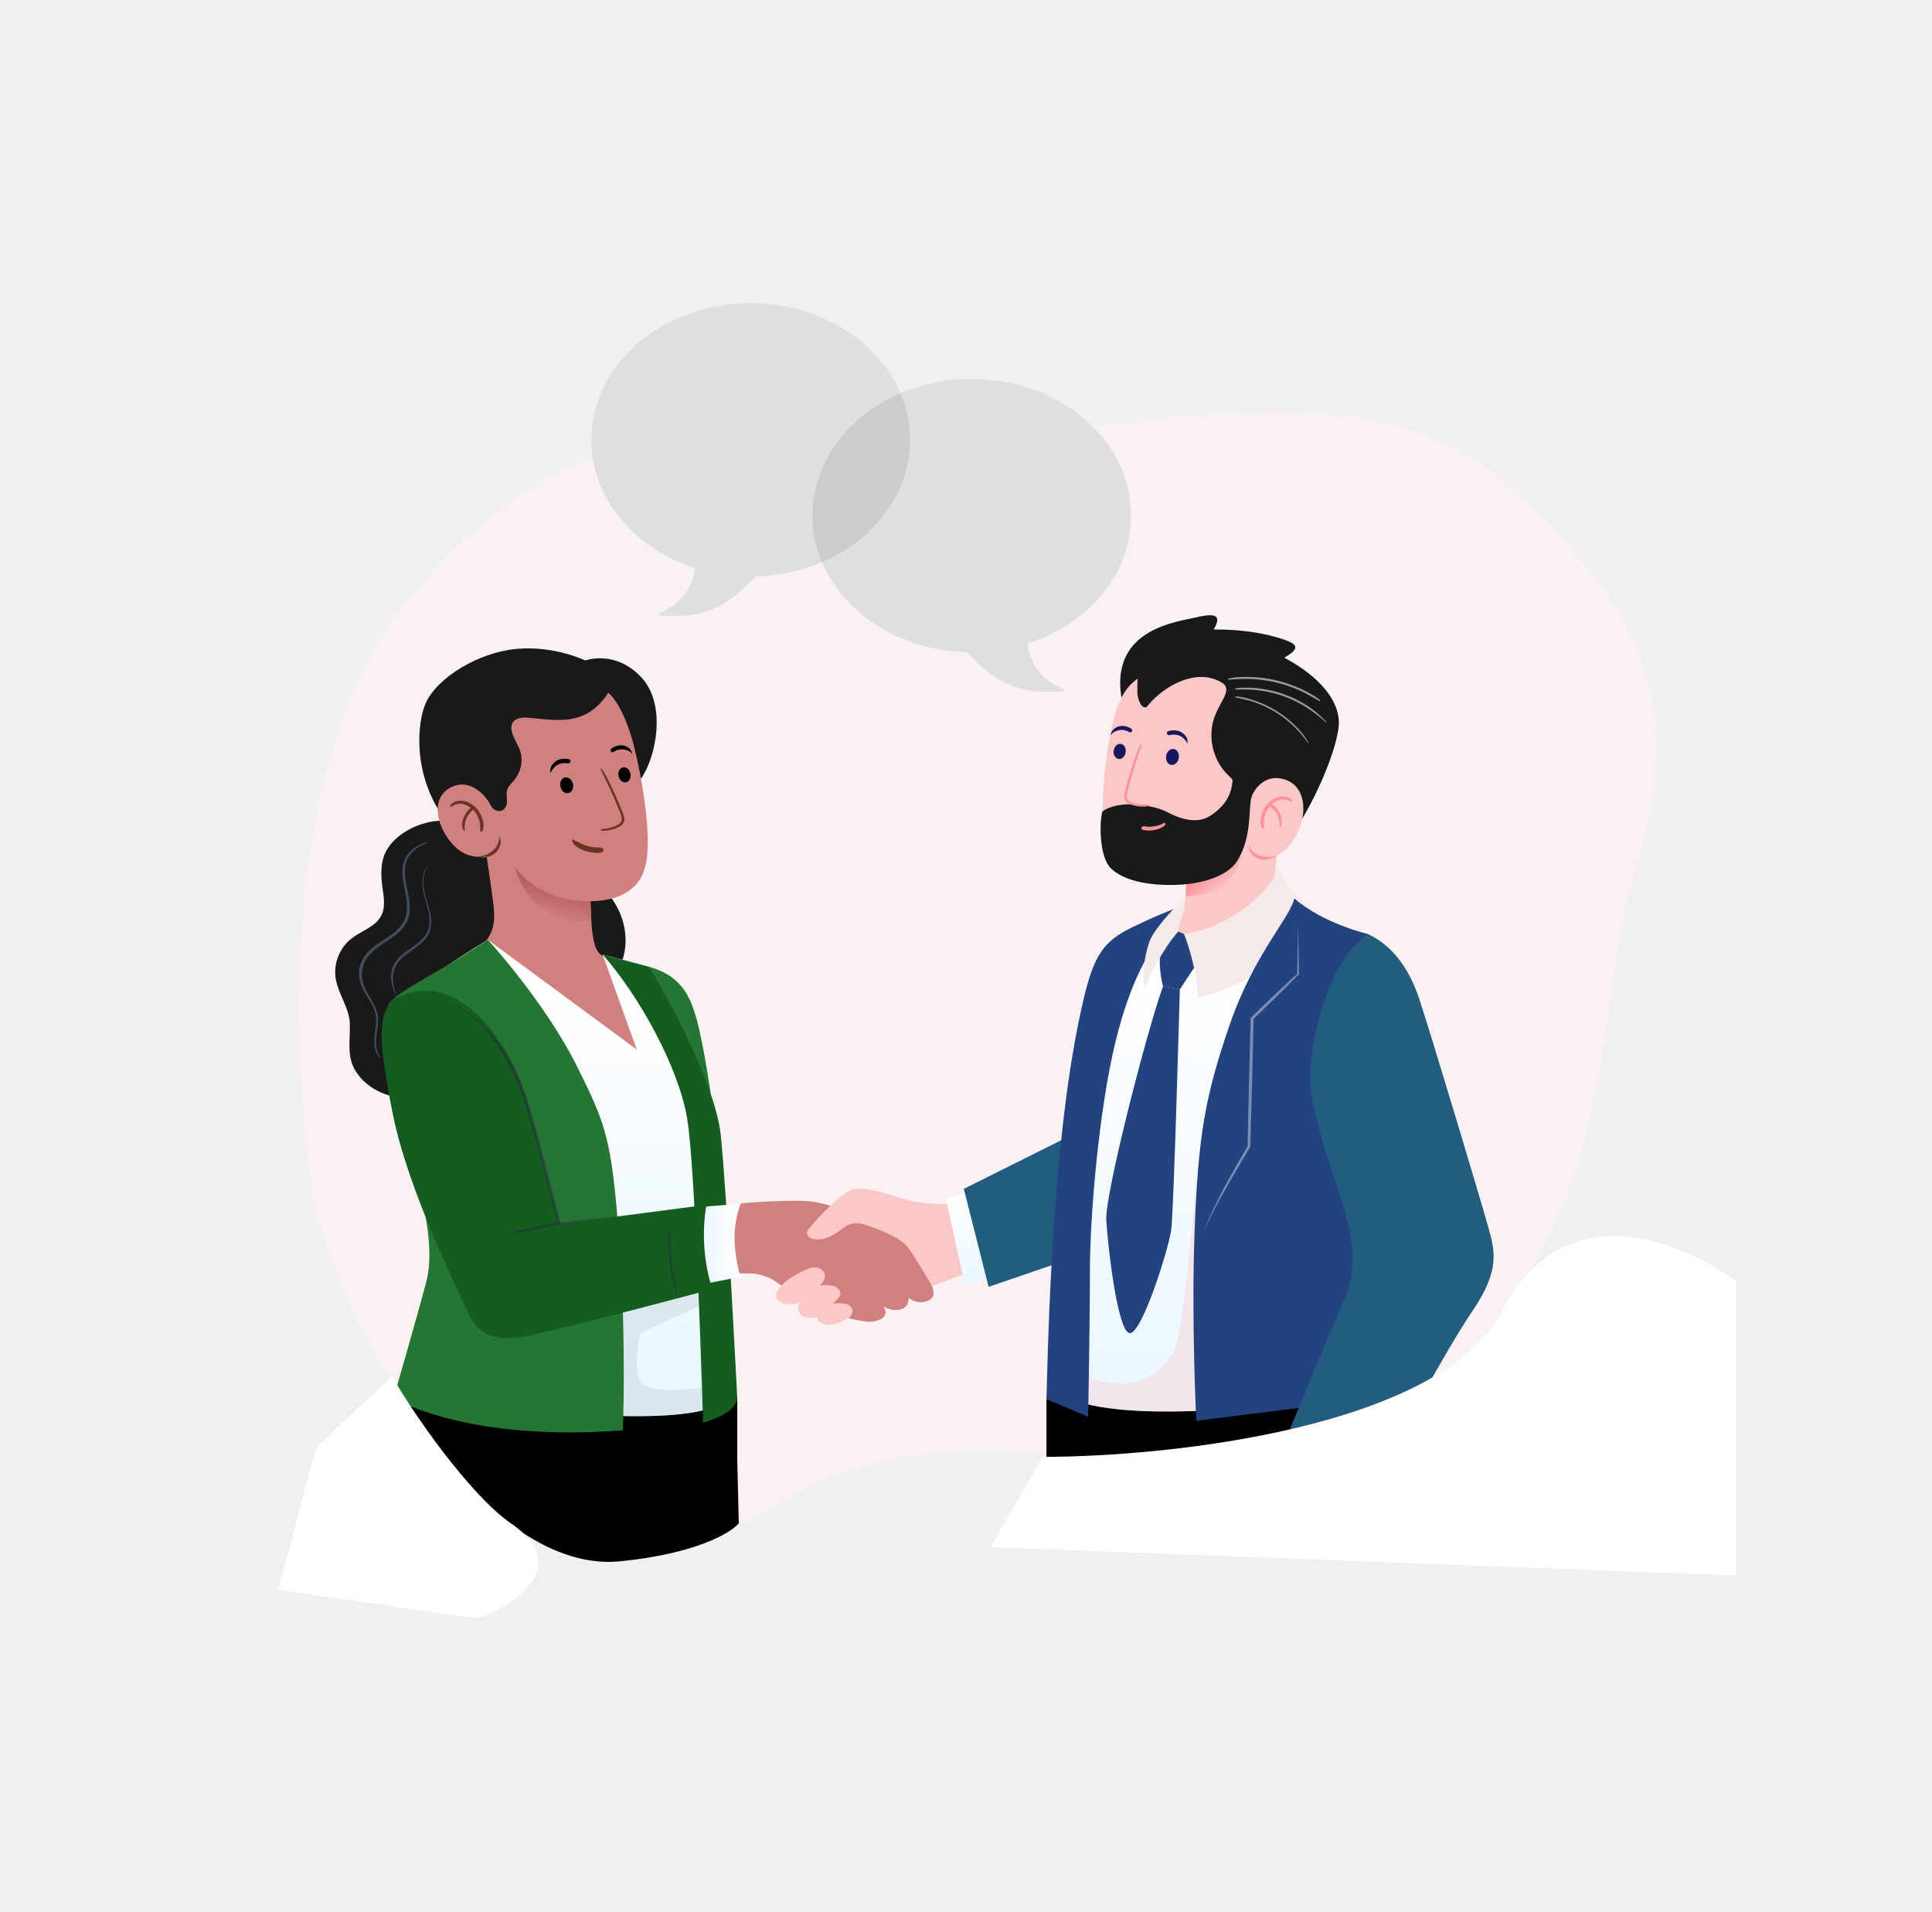
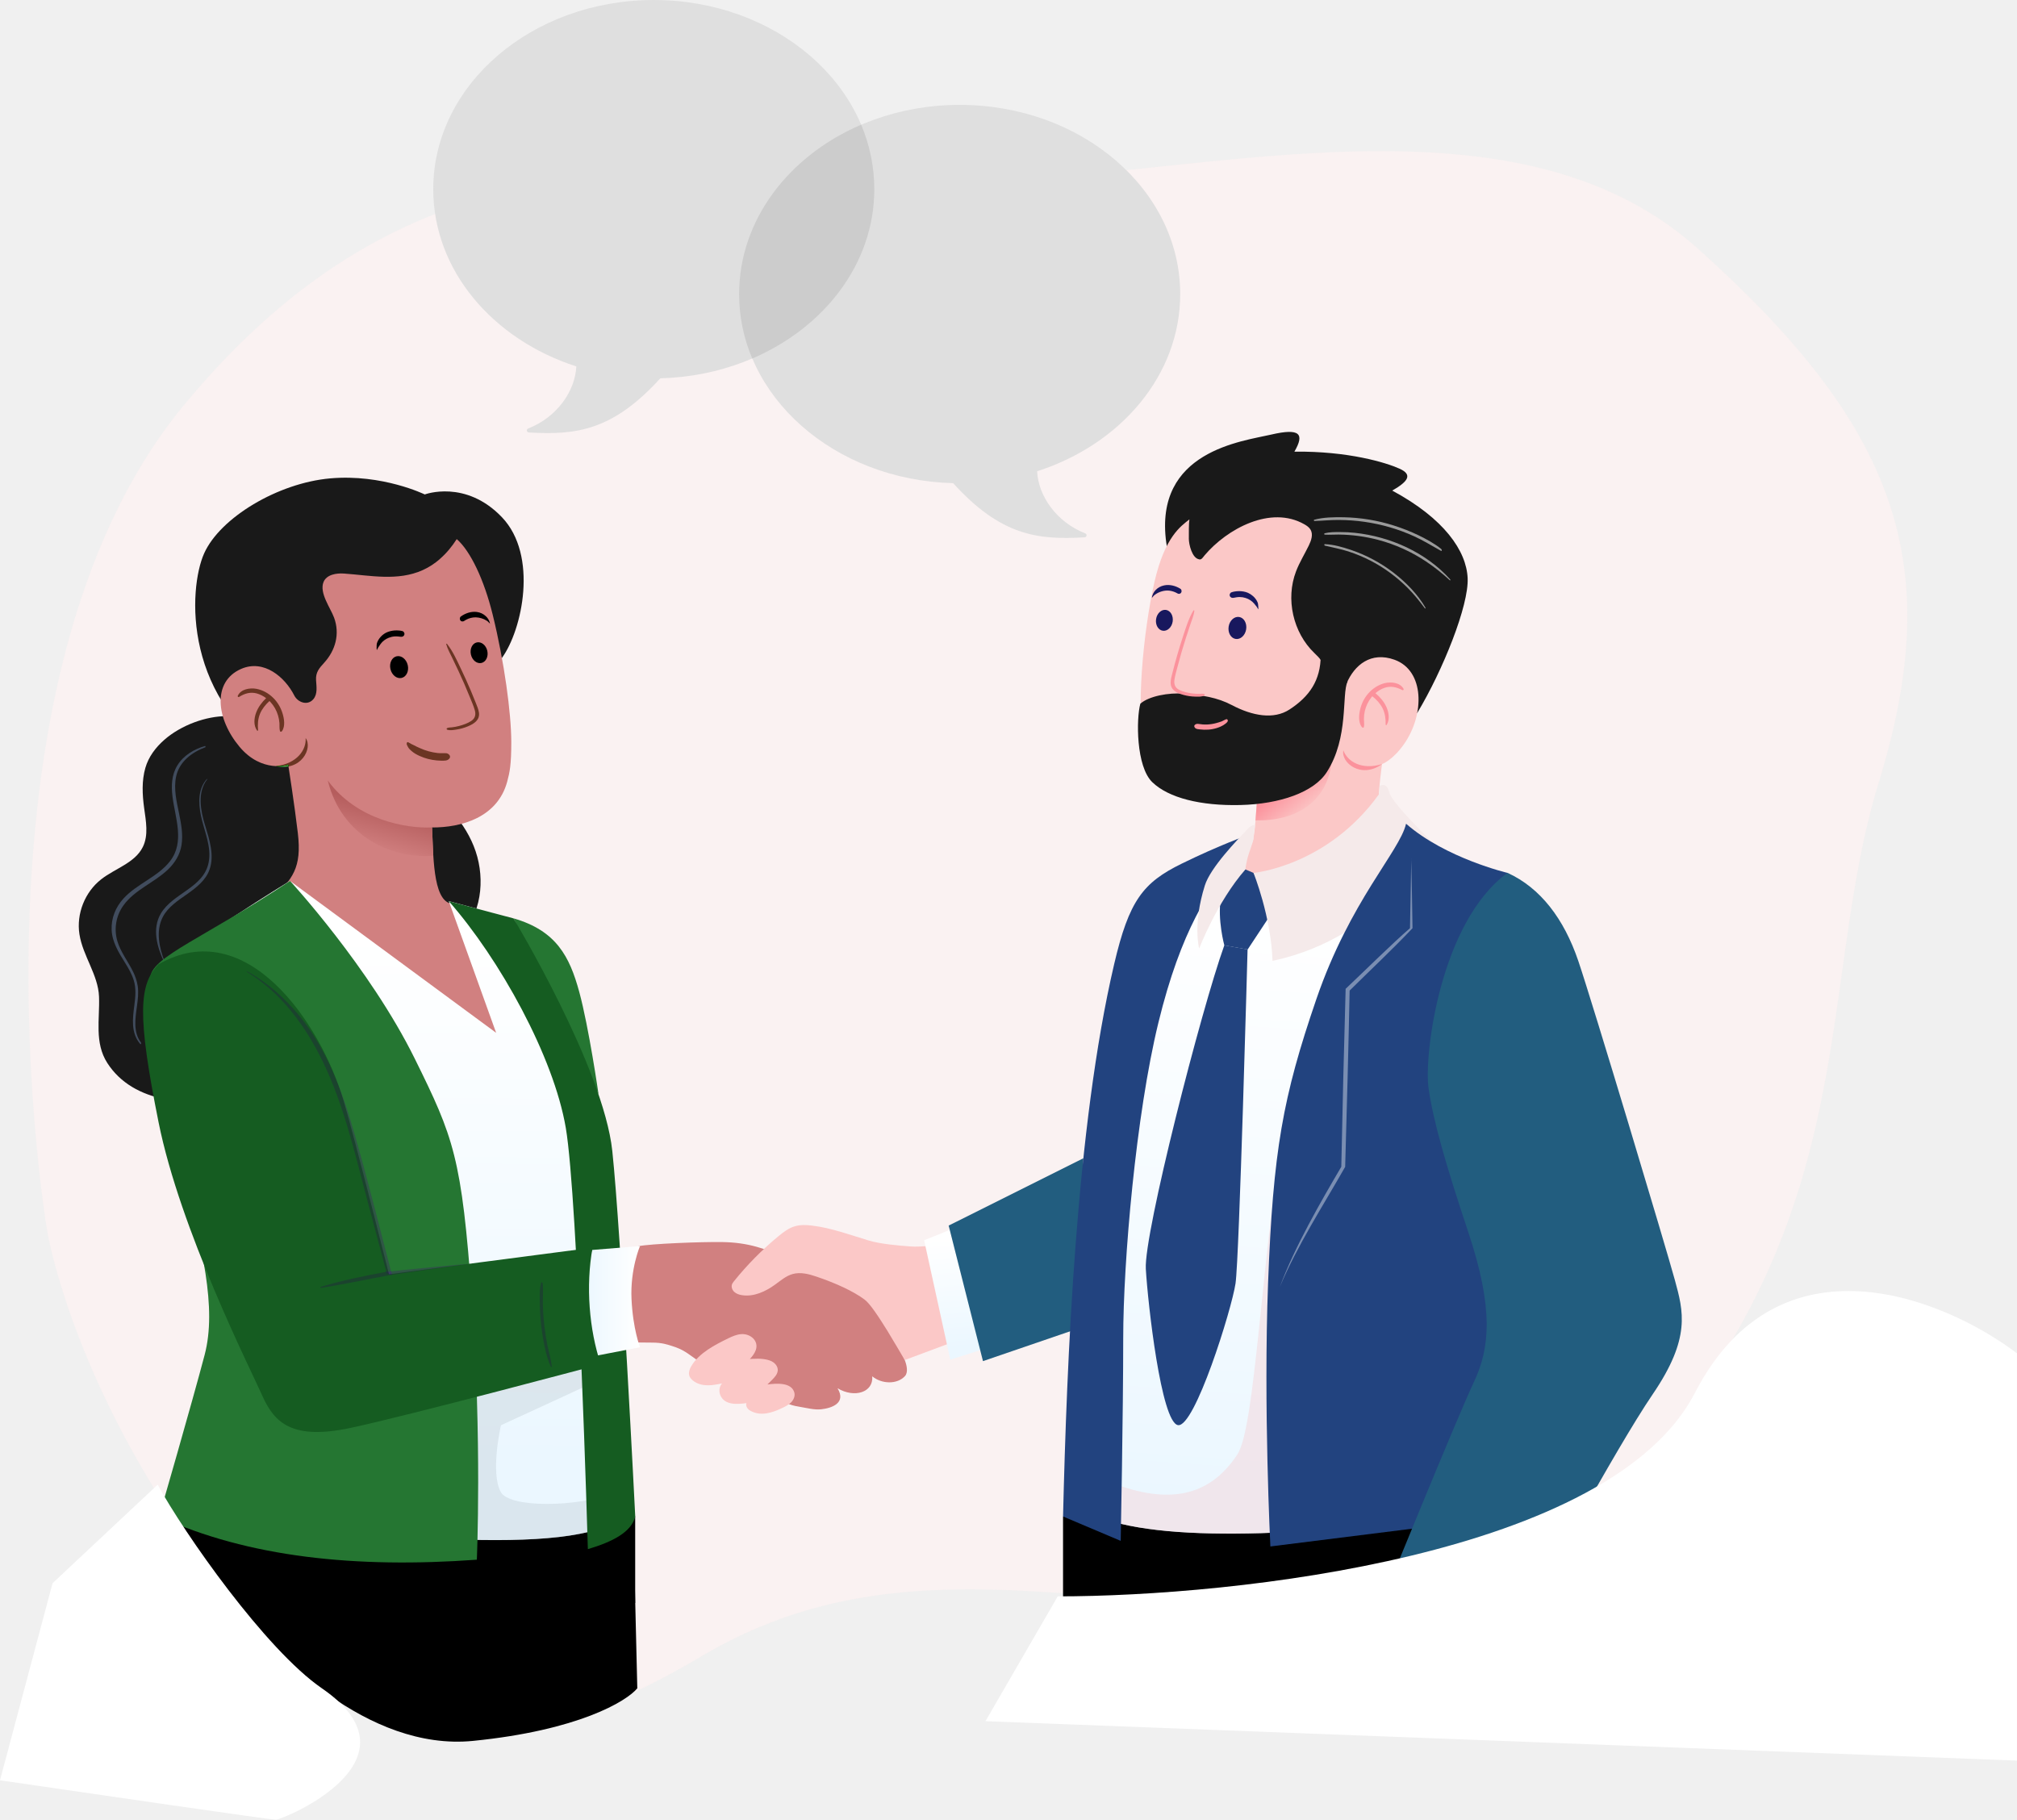
- <svg xmlns="http://www.w3.org/2000/svg" width="189" height="187" fill="none" viewBox="0 0 189 187">
+ <svg xmlns="http://www.w3.org/2000/svg" fill="none" viewBox="27.22 29.65 142.59 128.65">
  <path fill="#fef2f2" d="M30.552 116.657S23.967 77.99 40.2 58.32s33.374-16.614 50.872-15.778c17.499.835 42.066-7.953 56.155 4.664s17.579 22.263 12.823 37.714c-4.757 15.452-.464 32.666-20.436 52.018-22.569 14.231-42.58-2.157-62.701 9.754-20.121 11.912-28.127 3.63-36.444-8.23s-9.918-21.805-9.918-21.805" opacity=".7" />
  <g clip-path="url(#a)">
    <path fill="#000" d="M133.923 136.865h-31.552v6.112h31.552z" />
    <path fill="#191919" d="M127.411 80.055c1.822-3.03 3.65-7.6 3.563-9.526-.086-1.93-1.654-4.215-5.331-6.195 1.111-.638 1.468-1.12.517-1.548-.951-.431-3.63-1.248-7.433-1.205.734-1.266.39-1.678-1.642-1.206-2.032.475-8.311 1.156-7.416 7.65.634 4.59 7.073 11.279 11.61 12.186s6.132-.156 6.132-.156" />
    <path fill="#fbc8c7" d="M112.011 69.197c-.527-.063-.747-1.083-.747-1.448 0-.419-.007-1.093.04-1.379-.584.472-1.732 1.196-2.472 4.431-.788 3.455-1.362 9.36-.648 11.732.905 3.006 5.726 3.547 7.894 3.76-.197 2.102-.027 3.74-1.451 3.8.057 2.178-1.648 5.373 1.454 6.254 3.103.877 10.2-2.478 11.12-6.105-1.544-.548-2.535-.957-2.535-3.451 0-1.435.257-3.12.257-3.12s.75-.265 1.561-1.424c1.468-2.106 1.441-5.191-.684-5.955-1.655-.592-2.826.358-3.39 1.687-.22.518-.887.81-1.327.359-.344-.352-.281-.89-.284-1.339-.007-.545-.274-.81-.657-1.176-1.515-1.451-2.049-3.83-1.298-5.782.244-.635.607-1.22.904-1.83.17-.35.314-.771.124-1.107-.097-.169-.264-.285-.434-.382-2.389-1.371-5.478.32-7.06 2.19-.11.129-.207.315-.374.292z" />
    <path fill="url(#b)" d="M116.081 86.296c1.774-.034 3.212-.416 5.254-2.618-.357 2.627-2.409 4.026-5.355 3.973l.101-1.359z" />
    <path fill="#18185e" d="M115.316 74.143c-.067.428-.4.734-.741.68-.343-.052-.563-.444-.497-.873.067-.428.401-.734.741-.68.344.052.564.444.497.873M110.12 73.598c-.064.405-.377.694-.701.644s-.534-.422-.47-.827c.063-.405.377-.694.7-.644.324.05.534.421.471.827M116.161 72.718c-.034-.054-.057-.114-.097-.167a4 4 0 0 0-.184-.229 1.3 1.3 0 0 0-.603-.395 1.4 1.4 0 0 0-.427-.067c-.151 0-.284.03-.431.057-.11.02-.223-.027-.26-.14-.037-.112.027-.215.133-.255q-.155.104-.05.02l.05-.02a1.058 1.058 0 0 1 .211-.053c.103-.017.21-.027.313-.027.21 0 .434.037.627.12.261.116.494.322.631.57.04.077.077.15.083.237.01.11.03.239.017.349 0 .013-.017.006-.02 0zM108.653 71.884c.03-.183.124-.369.247-.502.167-.18.377-.296.617-.345.394-.083.818.03 1.151.239.09.056.107.196.05.279-.066.093-.183.1-.273.043q-.022-.014-.044-.026-.04-.02-.083-.04a1.4 1.4 0 0 0-.23-.083c-.144-.04-.3-.057-.451-.044-.18.014-.377.073-.54.15-.083.04-.164.093-.237.146-.08.056-.127.136-.193.203-.01.01-.017-.014-.014-.02" />
    <path fill="#fb929c" d="M124.928 83.669c-1.461.455-2.469-.2-2.739-.97-.19.853 1.241 2.052 2.739.97M126.437 78.34c-.247-.44-.884-.5-1.328-.391-.45.113-.854.379-1.158.724-.28.319-.477.707-.574 1.12-.093.385-.146.93.117 1.261.037.047.13.067.147-.01.04-.179 0-.378 0-.56q0-.28.06-.549a2.5 2.5 0 0 1 .474-.993l.06-.066.003.003c.297.233.554.511.724.85.174.352.224.748.214 1.136 0 .027.036.087.063.047.247-.376.167-.894-.01-1.282-.173-.382-.454-.708-.774-.974.19-.162.407-.299.647-.378.437-.15.851-.05 1.248.16.07.036.13-.034.09-.1z" />
    <path fill="#191919" d="M120.588 76c-.01 1.753-.794 2.889-2.209 3.812-1.114.728-2.622.452-4.074-.312-1.047-.551-2.105-.704-3.393-.807-1.077-.087-2.465.17-3.076.707-.297 1.073-.303 4.441.844 5.55 1.148 1.11 3.413 1.681 6.219 1.615s5.208-.907 6.116-2.325c1.578-2.465 1.041-5.464 1.468-6.414l-1.895-1.83z" />
    <path fill="#fb929c" d="M111.655 72.837c-.044.335-.184.661-.291.98-.106.329-.216.654-.323.983a36 36 0 0 0-.564 1.943c-.08.309-.177.621-.227.937-.053.328.027.59.337.747.28.14.607.206.914.246q.247.034.497.03c.117 0 .254-.03.364.016.043.017.027.09-.01.11-.187.09-.417.076-.617.073a3.4 3.4 0 0 1-.864-.126c-.447-.123-.898-.332-.894-.86 0-.243.073-.482.133-.715a37 37 0 0 1 .747-2.574c.201-.61.397-1.265.731-1.816.023-.04.07-.01.063.026zM113.909 80.5c-.113.033-.21.106-.32.15-.127.049-.261.085-.391.122-.207.056-.423.09-.637.1a2.6 2.6 0 0 1-.584-.037c-.107-.016-.207-.016-.287.06-.083.08-.03.196.054.252.086.057.22.06.323.073q.14.015.281.02c.2.004.403-.006.6-.046.204-.04.4-.097.587-.186.117-.053.231-.12.331-.203.06-.05.163-.13.153-.219-.007-.05-.05-.103-.103-.09z" />
    <path fill="#fff" d="M129.114 68.469c-.487-.398-1.058-.704-1.625-.98a13 13 0 0 0-1.712-.677 12.5 12.5 0 0 0-3.563-.592c-.684-.01-1.424-.006-2.088.176-.037.01-.03.087.01.087.584-.014 1.164-.08 1.751-.073.601.006 1.198.046 1.792.133 1.211.172 2.395.514 3.506 1.02.661.298 1.265.68 1.899 1.029.08.043.076-.08.03-.12z" opacity=".56" />
    <path fill="#fff" d="M129.746 70.621c-1.701-1.903-4.224-3.032-6.746-3.301a10 10 0 0 0-1.048-.053c-.357 0-.74-.004-1.09.086-.037.01-.034.096.006.096.327.02.654-.01.981-.006a11.388 11.388 0 0 1 2.809.379c1.198.318 2.346.836 3.373 1.524.601.402 1.158.843 1.688 1.335.027.027.044-.043.027-.063zM127.994 72.618c-.557-.96-1.371-1.79-2.245-2.468a10.4 10.4 0 0 0-3.04-1.628c-.587-.196-1.211-.375-1.831-.401-.057 0-.044.096 0 .106.56.13 1.121.236 1.671.412.531.172 1.048.388 1.541.64.985.506 1.882 1.17 2.663 1.954.444.445.827.93 1.201 1.431.027.037.05-.026.037-.05z" opacity=".56" />
    <path fill="#d18080" d="M72.351 117.757c-.437.561-.77 1.557-.844 2.647-.103 1.544.15 2.684.644 4.152 0 0 .507.016 1.191.016s1.064.14 1.385.239c.847.266 1.087.522 1.818 1.027.657.455 5.912 3.042 6.9 3.215.89.156 1.348.286 1.835.232.724-.079 1.788-.431 1.15-1.484 1.198.711 2.546.292 2.453-.847.64.538 1.745.604 2.315-.017.244-.272.114-.8-.016-1.129-1.876-4.813-2.963-4.773-8.154-7.125-1.712-.777-2.946-1.189-4.725-1.219-1.488-.026-5.124.117-5.948.293z" />
    <path fill="#fbc8c7" d="M82.51 129.199c.231-.11.465-.226.641-.405.177-.183.29-.449.224-.691-.204-.754-1.325-.645-1.902-.572l.324-.322c.197-.196.404-.422.407-.697 0-.213-.127-.409-.297-.535s-.38-.186-.59-.223a3 3 0 0 0-.671-.039c-.043 0-.41.006-.417.016.177-.189.34-.395.424-.641.22-.654-.39-1.156-1.018-1.119-.33.02-.64.156-.934.299-.941.461-2.042 1.023-2.596 1.94-.153.252-.27.594-.083.85.207.285.567.452.91.505.444.069.891-.02 1.332-.107-.204.223-.234.572-.114.847.304.701 1.195.635 1.835.545-.06.193.064.405.237.512.738.451 1.575.179 2.292-.166zM88.638 117.354c-1.328-.395-2.64-.893-4.017-1.056-.41-.05-.83-.066-1.225.053-.43.13-.794.409-1.14.695a22 22 0 0 0-3.147 3.185c-.053.07-.11.139-.14.219-.067.186.013.402.16.538.147.133.344.199.54.229.832.133 1.662-.252 2.343-.744.394-.285.774-.618 1.244-.75.554-.153 1.148 0 1.692.186 1.371.468 2.592 1.023 3.393 1.621.384.285.99 1.205 1.615 2.212.4.647 1.224 2.062 1.224 2.062l3.33-1.242c-.2-1.588-.404-3.182-.758-4.743-.126-.558-.473-2.119-.473-2.119s-1.035.119-1.645.076c-.871-.06-2.162-.172-2.996-.422" />
    <path fill="url(#c)" d="m95.09 116.312-2.54 1.023 1.85 8.443 2.972-.944z" />
    <path fill="#225d7f" d="m103.807 111.539-9.522 4.759 2.426 9.583 6.646-2.276z" />
    <path fill="url(#d)" d="m114.631 90.092-5.975 2.627s-3.187 11.582-3.707 23.642c-.521 12.061-.207 20.504-.207 20.504 5.458 2.096 16.338 1.049 27.225 0V93.586l-5.942-4.344s-8.725 3.643-10.193 3.477c-1.465-.166-1.204-2.627-1.204-2.627z" />
    <path fill="#f3dbe0" d="m131.968 104.627-13.82 3.066c-1.774 11.037-2.182 22.855-3.453 24.784-2.065 3.143-5.221 3.73-10.015 1.525.026 1.84.063 2.863.063 2.863 5.458 2.096 16.338 1.05 27.225 0z" opacity=".6" />
    <path fill="#22437f" d="M114.632 90.092c-1.935 2.448-3.923 5.318-5.518 11.851s-2.489 16.916-2.489 22.291c0 5.374-.177 14.355-.177 14.355l-4.077-1.724c.267-10.861.904-27.495 3.617-39.064 1.051-4.484 2.035-5.75 4.771-7.091s4.68-2.016 4.68-2.016z" />
    <path fill="#22437f" d="m115.836 91.364-.577-.249s-1.481.505-1.732 2.033.247 3.341.247 3.341l1.648.29s1.178-1.778 1.572-2.382-1.154-3.03-1.154-3.03z" />
    <path fill="#22437f" d="M113.771 96.486c-1.628 4.524-5.695 20.394-5.548 22.878.146 2.488 1.087 10.822 2.268 11.041s3.804-8.191 4.074-10.018c.267-1.827.851-23.615.851-23.615l-1.648-.29z" />
    <path fill="#f5eaea" d="M115.26 91.115c.134-.996.357-1.341.578-2.125 0-.472.12-1.003.12-1.003s-.207-.073-.514.249c-.764.8-2.656 2.753-3.05 4.019-.87 2.773-.4 4.457-.4 4.457s1.248-3.282 3.273-5.597zM115.836 91.364s5.205-.461 8.871-5.563l.044-.588s.507-.319.684.455c.176.774 3.099 3.577 3.099 3.577s-3.413 6.653-11.354 8.337c-.106-3.158-1.344-6.218-1.344-6.218" />
    <path fill="#22437f" d="M126.62 87.89c-.45 1.95-3.956 5.447-6.339 12.392-2.382 6.946-3.059 10.725-3.416 20.092-.334 8.742.163 18.61.163 18.61l16.896-2.116s-1.895-13.804-1.465-19.822c.43-6.019 1.338-25.682 1.338-25.682s-4.384-1.033-7.173-3.474z" />
    <path fill="#fff" d="M126.986 90.331c.027 1.236.074 3.707.09 4.943-1.428 1.51-2.996 2.972-4.487 4.45l.043-.1c-.06 3.123-.22 9.404-.317 12.523-1.584 2.79-3.373 5.527-4.624 8.499 1.078-2.896 2.919-6.068 4.351-8.506.06-3.152.213-9.43.307-12.582 1.454-1.371 3.229-3.142 4.55-4.288.017-1.225.064-3.713.091-4.942z" opacity=".4" />
    <path fill="#225d7f" d="M133.795 91.361c2.326 1.063 3.984 3.242 4.998 6.218s6.219 20.334 6.826 22.556 1.148 4.106-1.554 8.075-8.501 14.767-8.501 14.767h-10.673s5.371-13.19 6.522-15.611c1.148-2.421 1.398-5.228-.394-10.605-1.601-4.807-2.458-7.789-2.805-10.144s.82-11.785 5.578-15.256z" />
    <path fill="#257632" d="M63.523 94.576c3.023.874 3.964 2.697 4.645 5.195s1.367 7.254 1.367 7.254l-6.008-12.449z" />
    <path fill="#191919" d="M38.838 81.954c-.634.552-1.121 1.22-1.341 1.983-.264.917-.217 1.894-.087 2.84.127.927.32 1.917-.093 2.754-.554 1.126-1.952 1.511-2.943 2.285-1.154.9-1.765 2.444-1.538 3.886.24 1.531 1.324 2.866 1.385 4.411.06 1.588-.34 3.252.587 4.693.917 1.428 2.382 2.216 4.05 2.551 2.95.591 4.828-1.88 7.413-2.624 2.723-.784 5.792.83 8.378-.614a3.98 3.98 0 0 0 1.905-2.525c.21-.883.11-1.83.427-2.68.53-1.415 2.042-2.186 3.006-3.352 1.371-1.657 1.525-4.105.72-6.098-.803-1.993-2.442-3.564-4.287-4.676-1.845-1.116-3.903-1.82-5.942-2.521-2.338-.8-4.717-1.99-7.24-1.987-1.434 0-3.189.618-4.403 1.674z" />
    <path fill="#9dc4fc" d="M36.897 100.82c.067-.481.13-.973.06-1.461a3.6 3.6 0 0 0-.34-1.033c-.354-.72-.874-1.372-1.104-2.15a2.92 2.92 0 0 1 .433-2.514c.801-1.112 2.179-1.607 3.15-2.537.49-.472.85-1.05.957-1.73.117-.745-.023-1.499-.173-2.226-.174-.85-.39-1.73-.214-2.597.217-1.057 1.101-1.728 2.066-2.09.033-.013.016-.1-.02-.09-.775.22-1.525.672-1.952 1.37-.41.663-.44 1.437-.347 2.195.187 1.524.887 3.218-.177 4.583-.877 1.12-2.332 1.588-3.286 2.634-.554.608-.875 1.389-.838 2.216.037.867.494 1.594.938 2.311.25.402.494.818.63 1.273.174.574.114 1.169.037 1.753-.123.927-.25 1.957.41 2.724.064.073.094-.047.054-.1-.55-.721-.4-1.697-.284-2.527zm4.821-12.81c-.314-1.037-.57-2.322.144-3.256.01-.013 0-.053-.017-.033-.63.71-.604 1.68-.427 2.561.22 1.096.777 2.212.55 3.351-.357 1.787-2.512 2.153-3.373 3.594-.644 1.083-.27 2.385.23 3.441.017.033.044-.003.034-.03-.38-.973-.637-2.165-.137-3.145.374-.73 1.105-1.19 1.755-1.65.634-.45 1.285-.954 1.555-1.712.363-1.02-.014-2.135-.31-3.122z" opacity=".3" />
    <path fill="#191919" d="M62.703 76.165c1.445-1.986 2.576-7.254 0-9.948-2.575-2.693-5.455-1.61-5.455-1.61s-2.989-1.462-6.682-1.136c-3.694.325-7.784 2.776-8.915 5.304-1.111 2.481-1.591 10.536 5.942 14.95l15.11-7.556z" />
    <path fill="#d18080" d="M58.317 69.167c.464-.402.86-.884 1.191-1.402.968.834 1.939 2.883 2.542 5.34.825 3.342 1.312 6.98 1.315 9.009 0 1.62-.11 2.132-.29 2.803-.694 2.551-3.267 3.242-5.308 3.235.09 2.518.127 5.44 1.551 5.404 1.358 2.74 6.269 9.762 3.233 10.848s-14.96-7.593-16.128-11.15c1.485-1.481 2.142-2.232 1.852-4.71-.23-1.966-.678-4.82-.678-4.82s-1.864.605-3.44-1.272c-1.65-1.966-1.958-4.603.108-5.51 1.608-.704 3.102.582 3.756 1.874.254.501.944.747 1.352.265.316-.375.216-.907.19-1.355-.03-.545.216-.827.573-1.219.804-.883 1.121-2.04.704-3.182-.253-.694-1.064-1.757-.747-2.53.214-.519.894-.635 1.451-.595 1.859.132 3.79.554 5.565-.246.444-.2.848-.468 1.215-.787z" />
    <path fill="url(#e)" d="M57.767 88.149c-1.771.09-5.311-.492-7.376-3.322.967 3.956 4.524 5.57 7.46 5.318l-.087-1.996z" />
    <path fill="#000" d="M54.822 76.952c.096.422.447.705.787.628.337-.076.534-.481.437-.903s-.447-.704-.787-.628c-.337.076-.534.482-.437.903M60.511 75.926c.09.402.424.668.744.595s.504-.456.414-.857c-.09-.402-.424-.668-.744-.595s-.504.455-.414.857M53.875 75.59c.03-.056.05-.116.087-.172a6 6 0 0 1 .166-.243c.137-.192.35-.348.574-.435a1.4 1.4 0 0 1 .42-.096c.15-.01.284.01.434.026.114.014.224-.04.25-.159.03-.113-.043-.212-.15-.246q.16.095.05.017l-.05-.017a.986.986 0 0 0-.217-.037 2 2 0 0 0-.316-.006c-.21.017-.43.067-.618.163-.253.133-.47.355-.59.614a.6.6 0 0 0-.067.243c0 .11-.013.239.007.349 0 .013.017.003.02 0M61.854 73.704a.97.97 0 0 0-.284-.485c-.18-.17-.397-.27-.64-.303-.397-.053-.811.087-1.131.32-.087.062-.094.202-.03.282.07.09.19.086.277.026l.043-.03.08-.046a1.4 1.4 0 0 1 .674-.173 1.55 1.55 0 0 1 .794.242c.083.05.137.127.207.19.01.01.013-.013.013-.02z" />
    <path fill="#66b55d" d="M46.707 83.814c1.521-.166 2.182-1.169 2.119-1.983.52.708-.307 2.375-2.119 1.983M44.036 78.829c.217-.459.847-.562 1.298-.482.457.083.877.319 1.204.645.304.298.524.674.65 1.076.12.378.211.92-.03 1.269-.033.05-.126.073-.146 0-.053-.177-.023-.38-.037-.562a2.5 2.5 0 0 0-.1-.545 2.4 2.4 0 0 0-.544-.956c-.02-.023-.043-.04-.063-.063q0 0-.003.006c-.277.253-.52.548-.664.897-.15.365-.174.76-.137 1.146 0 .027-.03.09-.06.053-.274-.359-.227-.88-.077-1.279.147-.395.404-.734.707-1.026-.2-.15-.427-.269-.67-.335-.447-.117-.851.006-1.235.245-.066.044-.13-.023-.096-.093zM58.77 75.205c.087.33.267.632.41.937q.226.468.447.937.429.915.808 1.857c.12.295.253.594.343.9.097.318.047.59-.24.783-.26.173-.577.28-.877.36q-.241.063-.487.092c-.114.013-.257.004-.36.063-.04.023-.017.093.023.107.196.063.423.023.624-.007.29-.043.573-.12.84-.233.427-.179.848-.441.778-.966-.034-.24-.134-.468-.224-.694q-.166-.428-.347-.85-.343-.812-.727-1.608c-.277-.581-.554-1.203-.958-1.71-.026-.037-.07 0-.06.036zM55.977 82.177c-.03.1.033.186.08.276.06.116.153.206.25.288.17.15.367.26.574.353.387.176.8.282 1.22.319.208.016.428.03.631.006.114-.013.254-.093.294-.21.057-.155-.13-.301-.27-.308-.204-.01-.404.01-.608-.013a4.128 4.128 0 0 1-1.248-.349c-.15-.067-.3-.133-.443-.213-.057-.033-.117-.053-.174-.083-.076-.036-.133-.086-.213-.12-.04-.016-.08.014-.093.05z" style="mix-blend-mode:difference" />
    <path fill="#000" d="M38.467 136.865c-1.028 2.641-1.361 6.112-1.361 6.112h35.018v-6.112z" />
    <path fill="url(#f)" d="m47.72 91.929 14.574 10.741-3.347-9.31 3.55.947s5.465 9.655 6.693 14.754c1.228 5.098 2.049 27.804 2.049 27.804-3.444 3.016-18.167 1.269-31.759 0 0 0 3.63-8.772 4.04-12.037s-3.416-18.222-4.03-21.214c-.614-2.993-.82-4.827 0-5.983s8.227-5.702 8.227-5.702z" />
    <path fill="#feb2b2" d="M71.172 135.081c-3.39 1.233-7.93 1.133-8.537.073-.778-1.355 0-4.739 0-4.739l8.144-3.75a443 443 0 0 0-.244-4.209l-17.366 1.767-9.648-.754c.04.558.043 1.027 0 1.362-.41 3.265-4.04 12.037-4.04 12.037 13.588 1.269 28.315 3.016 31.758 0 0 0-.023-.661-.07-1.783z" opacity=".4" style="mix-blend-mode:luminosity" />
    <path fill="#257632" d="M47.722 91.929s5.618 6.088 8.818 12.565c2.759 5.59 3.32 6.971 4.04 16.982.717 10.015.35 18.444.35 18.444-8.537.618-16.174-.166-22.46-3.055 0 0 2.339-8.085 3.216-11.423s-.16-7.559-1.675-13.435c-1.518-5.876-2.315-11.874-2.155-13.306s3.877-2.787 9.869-6.772z" />
    <path fill="#155c21" d="M58.949 93.364c3.596 4.085 7.413 10.987 8.27 16.029.858 5.042 1.559 29.78 1.559 29.78 1.754-.518 3.076-1.205 3.35-2.305 0 0-.998-19.952-1.622-25.844s-6.983-16.445-6.983-16.445l-4.578-1.215z" />
    <path fill="url(#g)" d="m69.078 118.022 3.386-.276s-.697 1.624-.6 3.74.6 3.414.6 3.414l-3.283.635s-.507-1.139-.627-3.518c-.12-2.381.524-3.992.524-3.992z" />
    <path fill="#155c21" d="M38.43 97.827c-1.391 1.412-1.525 3.568 0 11.167s6.476 17.405 7.347 19.361c.87 1.953 2.182 3.112 6.252 2.242 4.07-.867 17.662-4.497 17.662-4.497-.824-2.442-1.07-5.557-.58-8.241l-14.393 1.88s-2.369-9.433-3.216-12.293c-1.655-5.58-6.903-13.166-13.072-9.622z" />
    <path fill="#c934ea" d="M54.879 119.583c-.858-3.278-1.672-6.573-2.613-9.828-.844-2.923-1.915-5.883-3.866-8.271-1.035-1.265-2.273-2.381-3.717-3.162-.017-.01-.02.03-.007.04 2.446 1.492 4.16 3.85 5.388 6.391 1.442 2.982 2.192 6.241 3.036 9.426.47 1.784.948 3.564 1.422 5.348.006.019-.007.043-.03.046-1.548.289-3.09.598-4.594 1.056-.03.01-.024.08.013.077 1.234-.196 2.455-.442 3.683-.681.427-.083.891-.166 1.331-.253 0 0-.026-.136-.04-.189z" opacity=".46" style="mix-blend-mode:overlay" />
    <path fill="#c934ea" d="M60.386 119.002c-.243 0-5.05.465-5.895.571-.077.01.294.226.354.216.323-.053 5.545-.787 5.541-.787M65.933 124.828a17 17 0 0 1-.337-2.913c-.013-.512.044-1.033-.013-1.542-.007-.053-.087-.109-.107-.036-.13.465-.1.99-.093 1.471q.009.749.09 1.492c.053.505.137 1.009.24 1.508.107.508.227 1.003.454 1.471.026.053.07.027.063-.027-.053-.484-.193-.949-.293-1.424z" opacity=".46" style="mix-blend-mode:overlay" />
    <path fill="#dfdfdf" d="M89.029 43.027c0-7.387-6.98-13.376-15.59-13.376-8.612 0-15.591 5.989-15.591 13.376 0 5.736 4.207 10.625 10.115 12.529-.086 1.757-1.374 3.593-3.403 4.39-.153.06-.11.27.054.28 3.336.195 5.918-.127 9.288-3.83 8.39-.213 15.12-6.115 15.12-13.366z" />
    <path fill="#dfdfdf" d="M79.473 50.44c0-7.386 6.98-13.375 15.59-13.375 8.611 0 15.591 5.989 15.591 13.376 0 5.736-4.207 10.625-10.116 12.528.087 1.757 1.375 3.594 3.403 4.391.154.06.11.27-.053.279-3.336.196-5.919-.126-9.288-3.83-8.391-.212-15.12-6.114-15.12-13.365z" />
    <path fill="#ccc" d="M89.028 43.027c0 5.241-3.513 9.775-8.628 11.97a11.6 11.6 0 0 1-.927-4.557c0-5.244 3.513-9.782 8.627-11.974.6 1.425.928 2.96.928 4.56" />
  </g>
  <path fill="#000" d="m43.941 142.976 3.716-1.857h24.427l.189 7.895c-.774.929-4.18 2.973-11.611 3.716s-14.243-6.193-16.72-9.754" />
  <path fill="#fff" d="m38.366 134.616-7.432 6.967-3.715 13.933c6.347.929 19.135 2.787 19.506 2.787.465 0 10.683-4.18 3.252-9.289-3.992-2.744-9.754-10.992-11.611-14.398M101.996 142.512l-5.11 8.824 72.919 2.787v-28.796c-5.109-3.87-16.813-8.731-22.758 2.787s-32.511 14.398-45.051 14.398" />
  <defs>
    <linearGradient id="b" x1="119.767" x2="118.181" y1="87.033" y2="85.056" gradientUnits="userSpaceOnUse">
      <stop stop-color="#fbc8c7" />
      <stop offset=".99" stop-color="#fb929c" />
    </linearGradient>
    <linearGradient id="c" x1="95.26" x2="94.648" y1="124.917" y2="117.039" gradientUnits="userSpaceOnUse">
      <stop stop-color="#ebf7ff" />
      <stop offset=".98" stop-color="#fff" />
    </linearGradient>
    <linearGradient id="d" x1="120.8" x2="117.774" y1="93.895" y2="136.203" gradientUnits="userSpaceOnUse">
      <stop offset=".02" stop-color="#fff" />
      <stop offset="1" stop-color="#ebf7ff" />
    </linearGradient>
    <linearGradient id="e" x1="53.487" x2="54.351" y1="89.735" y2="86.64" gradientUnits="userSpaceOnUse">
      <stop stop-color="#d18080" />
      <stop offset=".99" stop-color="#b55d5d" />
    </linearGradient>
    <linearGradient id="f" x1="55.231" x2="55.013" y1="94.941" y2="132.69" gradientUnits="userSpaceOnUse">
      <stop offset=".02" stop-color="#fff" />
      <stop offset="1" stop-color="#ebf7ff" />
    </linearGradient>
    <linearGradient id="g" x1="68.541" x2="72.464" y1="121.639" y2="121.639" gradientUnits="userSpaceOnUse">
      <stop stop-color="#ebf7ff" />
      <stop offset=".98" stop-color="#fff" />
    </linearGradient>
    <clipPath id="a">
      <path fill="#fff" d="M32.793 29.651h113.325v113.325H32.793z" />
    </clipPath>
  </defs>
</svg>
